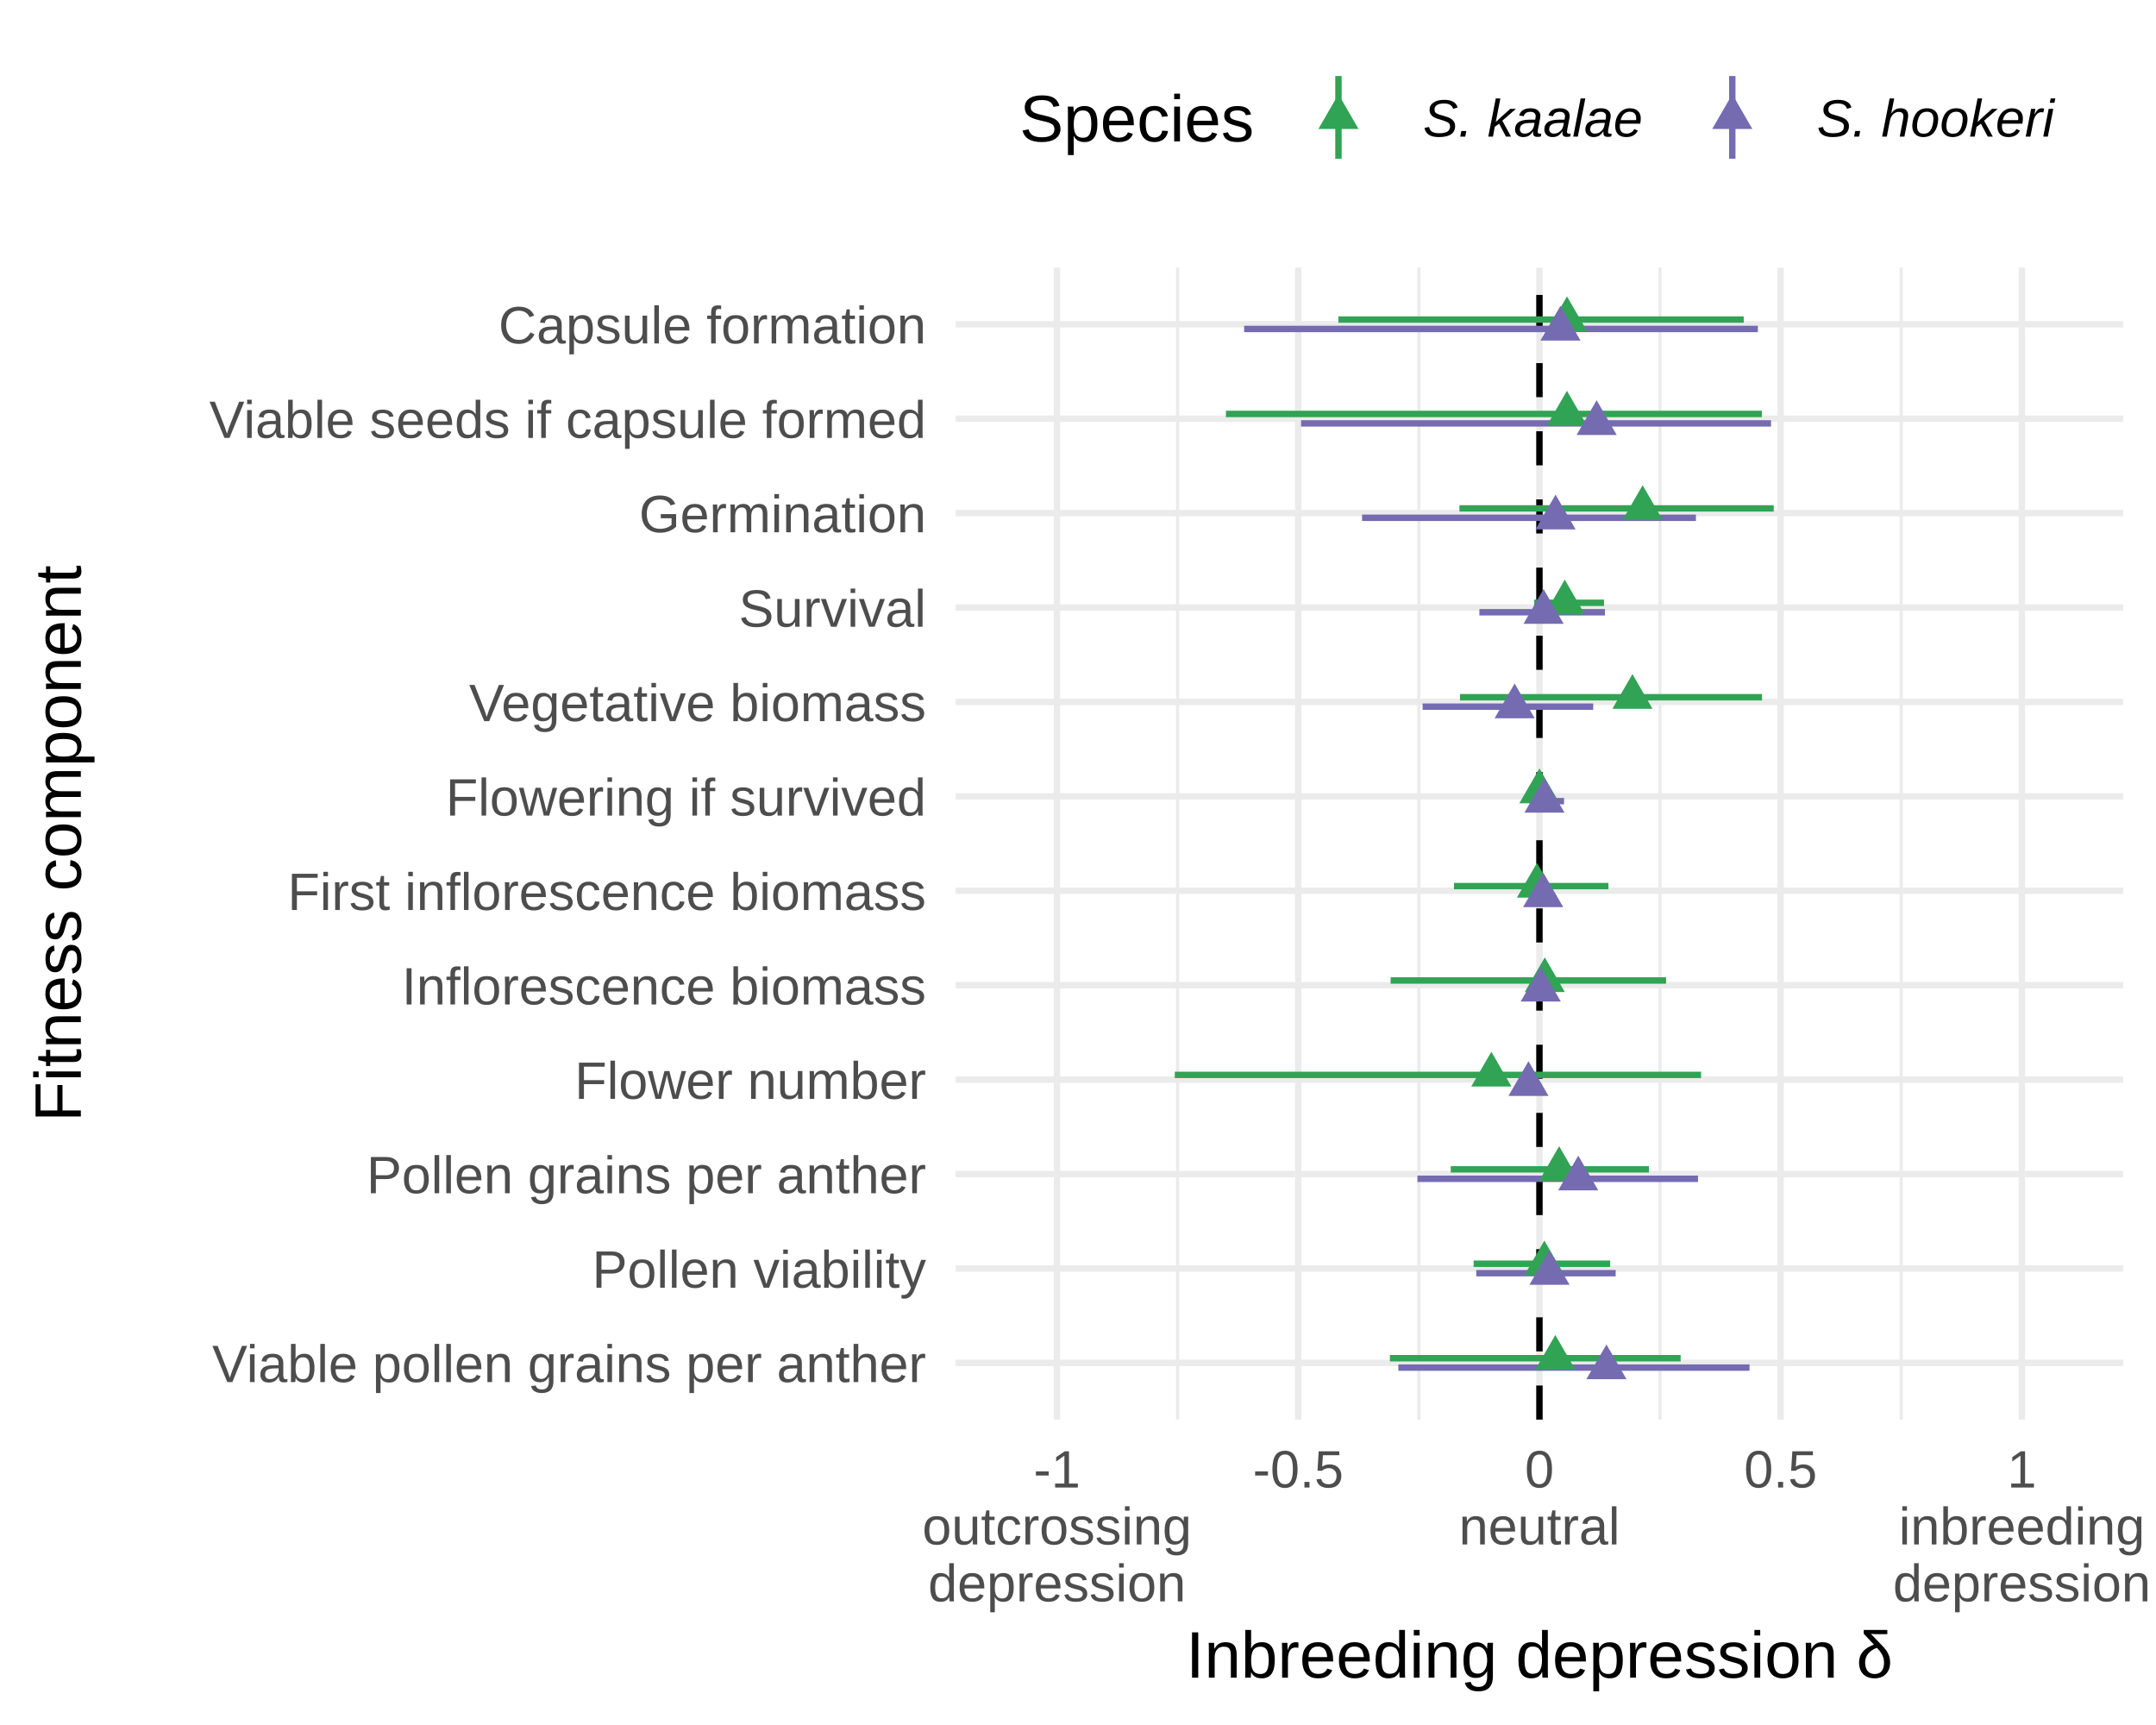
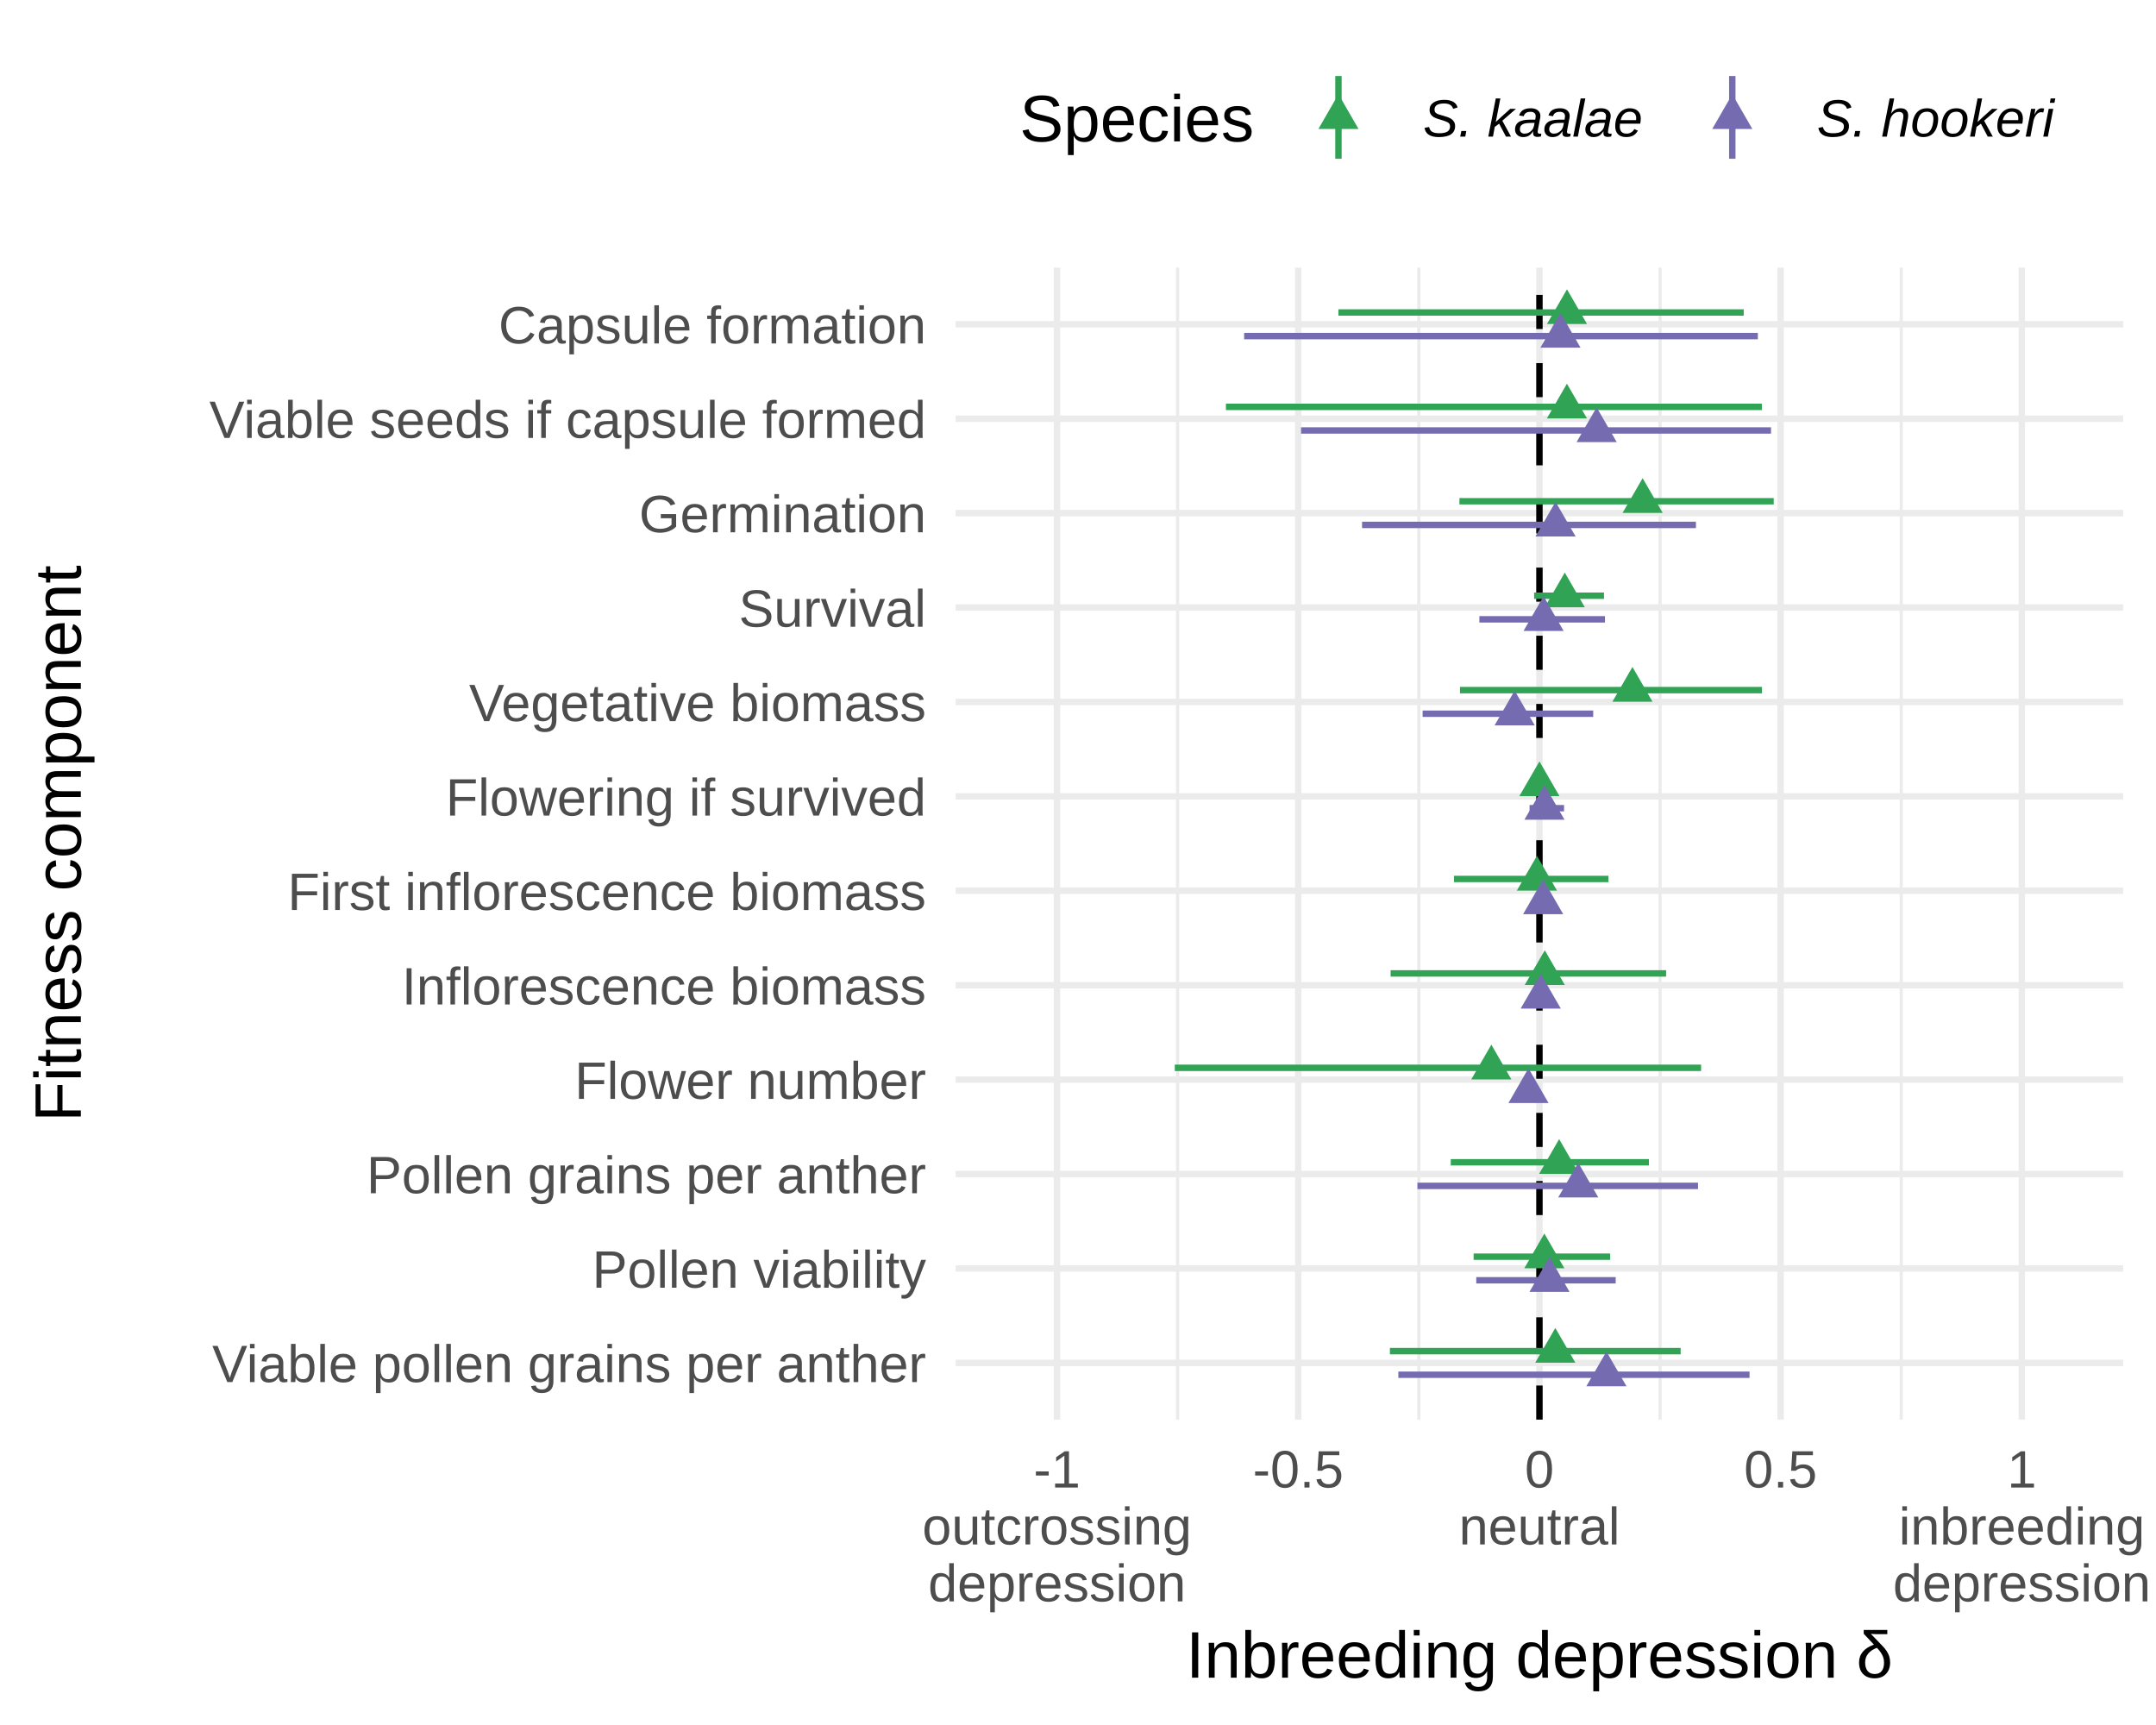
<svg xmlns="http://www.w3.org/2000/svg" class="svglite" width="360.00pt" height="288.00pt" viewBox="0 0 360.00 288.00">
  <defs>
    <style type="text/css">
    .svglite line, .svglite polyline, .svglite polygon, .svglite path, .svglite rect, .svglite circle {
      fill: none;
      stroke: #000000;
      stroke-linecap: round;
      stroke-linejoin: round;
      stroke-miterlimit: 10.00;
    }
  </style>
  </defs>
  <rect width="100%" height="100%" style="stroke: none; fill: #FFFFFF;" />
  <defs>
    <clipPath id="cpMC4wMHwzNjAuMDB8MC4wMHwyODguMDA=">
      <rect x="0.00" y="0.00" width="360.00" height="288.00" />
    </clipPath>
  </defs>
  <g clip-path="url(#cpMC4wMHwzNjAuMDB8MC4wMHwyODguMDA=)">
</g>
  <defs>
    <clipPath id="cpMTU5LjU3fDM1NC41Mnw0NC42OHwyMzcuMDE=">
      <rect x="159.57" y="44.68" width="194.95" height="192.33" />
    </clipPath>
  </defs>
  <g clip-path="url(#cpMTU5LjU3fDM1NC41Mnw0NC42OHwyMzcuMDE=)">
    <polyline points="196.63,237.01 196.63,44.68 " style="stroke-width: 0.53; stroke: #EBEBEB; stroke-linecap: butt;" />
    <polyline points="236.91,237.01 236.91,44.68 " style="stroke-width: 0.53; stroke: #EBEBEB; stroke-linecap: butt;" />
    <polyline points="277.19,237.01 277.19,44.68 " style="stroke-width: 0.53; stroke: #EBEBEB; stroke-linecap: butt;" />
    <polyline points="317.46,237.01 317.46,44.68 " style="stroke-width: 0.53; stroke: #EBEBEB; stroke-linecap: butt;" />
    <polyline points="159.57,227.55 354.52,227.55 " style="stroke-width: 1.07; stroke: #EBEBEB; stroke-linecap: butt;" />
    <polyline points="159.57,211.78 354.52,211.78 " style="stroke-width: 1.07; stroke: #EBEBEB; stroke-linecap: butt;" />
    <polyline points="159.57,196.02 354.52,196.02 " style="stroke-width: 1.07; stroke: #EBEBEB; stroke-linecap: butt;" />
    <polyline points="159.57,180.25 354.52,180.25 " style="stroke-width: 1.07; stroke: #EBEBEB; stroke-linecap: butt;" />
    <polyline points="159.57,164.49 354.52,164.49 " style="stroke-width: 1.07; stroke: #EBEBEB; stroke-linecap: butt;" />
    <polyline points="159.57,148.72 354.52,148.72 " style="stroke-width: 1.07; stroke: #EBEBEB; stroke-linecap: butt;" />
    <polyline points="159.57,132.96 354.52,132.96 " style="stroke-width: 1.07; stroke: #EBEBEB; stroke-linecap: butt;" />
    <polyline points="159.57,117.19 354.52,117.19 " style="stroke-width: 1.07; stroke: #EBEBEB; stroke-linecap: butt;" />
    <polyline points="159.57,101.43 354.52,101.43 " style="stroke-width: 1.07; stroke: #EBEBEB; stroke-linecap: butt;" />
    <polyline points="159.57,85.67 354.52,85.67 " style="stroke-width: 1.07; stroke: #EBEBEB; stroke-linecap: butt;" />
    <polyline points="159.57,69.90 354.52,69.90 " style="stroke-width: 1.07; stroke: #EBEBEB; stroke-linecap: butt;" />
    <polyline points="159.57,54.14 354.52,54.14 " style="stroke-width: 1.07; stroke: #EBEBEB; stroke-linecap: butt;" />
    <polyline points="176.49,237.01 176.49,44.68 " style="stroke-width: 1.07; stroke: #EBEBEB; stroke-linecap: butt;" />
    <polyline points="216.77,237.01 216.77,44.68 " style="stroke-width: 1.07; stroke: #EBEBEB; stroke-linecap: butt;" />
    <polyline points="257.05,237.01 257.05,44.68 " style="stroke-width: 1.07; stroke: #EBEBEB; stroke-linecap: butt;" />
    <polyline points="297.32,237.01 297.32,44.68 " style="stroke-width: 1.07; stroke: #EBEBEB; stroke-linecap: butt;" />
    <polyline points="337.60,237.01 337.60,44.68 " style="stroke-width: 1.07; stroke: #EBEBEB; stroke-linecap: butt;" />
    <line x1="257.05" y1="237.01" x2="257.05" y2="44.68" style="stroke-width: 1.07; stroke-dasharray: 5.69,5.69; stroke-linecap: butt;" />
-     <line x1="223.48" y1="53.35" x2="291.16" y2="53.35" style="stroke-width: 1.07; stroke: #31A354; stroke-linecap: butt;" />
-     <line x1="207.74" y1="54.92" x2="293.52" y2="54.92" style="stroke-width: 1.07; stroke: #756BB1; stroke-linecap: butt;" />
-     <line x1="204.70" y1="69.11" x2="294.19" y2="69.11" style="stroke-width: 1.07; stroke: #31A354; stroke-linecap: butt;" />
-     <line x1="217.25" y1="70.69" x2="295.72" y2="70.69" style="stroke-width: 1.07; stroke: #756BB1; stroke-linecap: butt;" />
-     <line x1="243.69" y1="84.88" x2="296.17" y2="84.88" style="stroke-width: 1.07; stroke: #31A354; stroke-linecap: butt;" />
-     <line x1="227.43" y1="86.45" x2="283.18" y2="86.45" style="stroke-width: 1.07; stroke: #756BB1; stroke-linecap: butt;" />
-     <line x1="256.16" y1="100.64" x2="267.83" y2="100.64" style="stroke-width: 1.07; stroke: #31A354; stroke-linecap: butt;" />
-     <line x1="247.02" y1="102.22" x2="267.99" y2="102.22" style="stroke-width: 1.07; stroke: #756BB1; stroke-linecap: butt;" />
-     <line x1="243.78" y1="116.41" x2="294.21" y2="116.41" style="stroke-width: 1.07; stroke: #31A354; stroke-linecap: butt;" />
-     <line x1="237.54" y1="117.98" x2="266.03" y2="117.98" style="stroke-width: 1.07; stroke: #756BB1; stroke-linecap: butt;" />
-     <line x1="255.40" y1="133.75" x2="261.16" y2="133.75" style="stroke-width: 1.07; stroke: #756BB1; stroke-linecap: butt;" />
-     <line x1="242.78" y1="147.94" x2="268.57" y2="147.94" style="stroke-width: 1.07; stroke: #31A354; stroke-linecap: butt;" />
-     <line x1="232.20" y1="163.70" x2="278.20" y2="163.70" style="stroke-width: 1.07; stroke: #31A354; stroke-linecap: butt;" />
-     <line x1="196.16" y1="179.46" x2="284.04" y2="179.46" style="stroke-width: 1.07; stroke: #31A354; stroke-linecap: butt;" />
-     <line x1="242.24" y1="195.23" x2="275.33" y2="195.23" style="stroke-width: 1.07; stroke: #31A354; stroke-linecap: butt;" />
-     <line x1="236.68" y1="196.81" x2="283.53" y2="196.81" style="stroke-width: 1.07; stroke: #756BB1; stroke-linecap: butt;" />
-     <line x1="246.06" y1="210.99" x2="268.86" y2="210.99" style="stroke-width: 1.07; stroke: #31A354; stroke-linecap: butt;" />
-     <line x1="246.50" y1="212.57" x2="269.78" y2="212.57" style="stroke-width: 1.07; stroke: #756BB1; stroke-linecap: butt;" />
-     <line x1="232.08" y1="226.76" x2="280.63" y2="226.76" style="stroke-width: 1.07; stroke: #31A354; stroke-linecap: butt;" />
-     <line x1="233.49" y1="228.33" x2="292.13" y2="228.33" style="stroke-width: 1.07; stroke: #756BB1; stroke-linecap: butt;" />
-     <polygon points="261.65,49.48 265.00,55.28 258.30,55.28 " style="stroke-width: 0.71; stroke: none; fill: #31A354;" />
-     <polygon points="260.56,51.05 263.91,56.86 257.21,56.86 " style="stroke-width: 0.71; stroke: none; fill: #756BB1;" />
-     <polygon points="261.64,65.24 264.99,71.05 258.29,71.05 " style="stroke-width: 0.71; stroke: none; fill: #31A354;" />
-     <polygon points="266.60,66.82 269.95,72.62 263.25,72.62 " style="stroke-width: 0.71; stroke: none; fill: #756BB1;" />
-     <polygon points="274.28,81.01 277.63,86.81 270.93,86.81 " style="stroke-width: 0.71; stroke: none; fill: #31A354;" />
-     <polygon points="259.74,82.58 263.09,88.39 256.39,88.39 " style="stroke-width: 0.71; stroke: none; fill: #756BB1;" />
-     <polygon points="261.28,96.77 264.63,102.58 257.93,102.58 " style="stroke-width: 0.71; stroke: none; fill: #31A354;" />
-     <polygon points="257.74,98.35 261.09,104.15 254.39,104.15 " style="stroke-width: 0.71; stroke: none; fill: #756BB1;" />
-     <polygon points="272.58,112.54 275.93,118.34 269.23,118.34 " style="stroke-width: 0.71; stroke: none; fill: #31A354;" />
-     <polygon points="252.91,114.11 256.26,119.92 249.56,119.92 " style="stroke-width: 0.71; stroke: none; fill: #756BB1;" />
-     <polygon points="257.05,128.30 260.40,134.11 253.69,134.11 " style="stroke-width: 0.71; stroke: none; fill: #31A354;" />
-     <polygon points="257.89,129.88 261.24,135.68 254.54,135.68 " style="stroke-width: 0.71; stroke: none; fill: #756BB1;" />
-     <polygon points="256.63,144.07 259.98,149.87 253.28,149.87 " style="stroke-width: 0.71; stroke: none; fill: #31A354;" />
-     <polygon points="257.67,145.64 261.02,151.45 254.32,151.45 " style="stroke-width: 0.71; stroke: none; fill: #756BB1;" />
-     <polygon points="257.94,159.83 261.29,165.63 254.59,165.63 " style="stroke-width: 0.71; stroke: none; fill: #31A354;" />
-     <polygon points="257.27,161.41 260.62,167.21 253.91,167.21 " style="stroke-width: 0.71; stroke: none; fill: #756BB1;" />
-     <polygon points="249.02,175.59 252.37,181.40 245.66,181.40 " style="stroke-width: 0.71; stroke: none; fill: #31A354;" />
-     <polygon points="255.22,177.17 258.57,182.98 251.87,182.98 " style="stroke-width: 0.71; stroke: none; fill: #756BB1;" />
-     <polygon points="260.34,191.36 263.69,197.16 256.99,197.16 " style="stroke-width: 0.71; stroke: none; fill: #31A354;" />
-     <polygon points="263.53,192.94 266.88,198.74 260.18,198.74 " style="stroke-width: 0.71; stroke: none; fill: #756BB1;" />
-     <polygon points="257.87,207.12 261.22,212.93 254.52,212.93 " style="stroke-width: 0.71; stroke: none; fill: #31A354;" />
-     <polygon points="258.73,208.70 262.08,214.50 255.38,214.50 " style="stroke-width: 0.71; stroke: none; fill: #756BB1;" />
-     <polygon points="259.70,222.89 263.05,228.69 256.35,228.69 " style="stroke-width: 0.71; stroke: none; fill: #31A354;" />
-     <polygon points="268.24,224.47 271.59,230.27 264.88,230.27 " style="stroke-width: 0.71; stroke: none; fill: #756BB1;" />
+     <line x1="223.48" y1="52.17" x2="291.16" y2="52.17" style="stroke-width: 1.07; stroke: #31A354; stroke-linecap: butt;" />
+     <line x1="207.74" y1="56.11" x2="293.52" y2="56.11" style="stroke-width: 1.07; stroke: #756BB1; stroke-linecap: butt;" />
+     <line x1="204.70" y1="67.93" x2="294.19" y2="67.93" style="stroke-width: 1.07; stroke: #31A354; stroke-linecap: butt;" />
+     <line x1="217.25" y1="71.87" x2="295.72" y2="71.87" style="stroke-width: 1.07; stroke: #756BB1; stroke-linecap: butt;" />
+     <line x1="243.69" y1="83.69" x2="296.17" y2="83.69" style="stroke-width: 1.07; stroke: #31A354; stroke-linecap: butt;" />
+     <line x1="227.43" y1="87.64" x2="283.18" y2="87.64" style="stroke-width: 1.07; stroke: #756BB1; stroke-linecap: butt;" />
+     <line x1="256.16" y1="99.46" x2="267.83" y2="99.46" style="stroke-width: 1.07; stroke: #31A354; stroke-linecap: butt;" />
+     <line x1="247.02" y1="103.40" x2="267.99" y2="103.40" style="stroke-width: 1.07; stroke: #756BB1; stroke-linecap: butt;" />
+     <line x1="243.78" y1="115.22" x2="294.21" y2="115.22" style="stroke-width: 1.07; stroke: #31A354; stroke-linecap: butt;" />
+     <line x1="237.54" y1="119.16" x2="266.03" y2="119.16" style="stroke-width: 1.07; stroke: #756BB1; stroke-linecap: butt;" />
+     <line x1="255.40" y1="134.93" x2="261.16" y2="134.93" style="stroke-width: 1.07; stroke: #756BB1; stroke-linecap: butt;" />
+     <line x1="242.78" y1="146.75" x2="268.57" y2="146.75" style="stroke-width: 1.07; stroke: #31A354; stroke-linecap: butt;" />
+     <line x1="232.20" y1="162.52" x2="278.20" y2="162.52" style="stroke-width: 1.07; stroke: #31A354; stroke-linecap: butt;" />
+     <line x1="196.16" y1="178.28" x2="284.04" y2="178.28" style="stroke-width: 1.07; stroke: #31A354; stroke-linecap: butt;" />
+     <line x1="242.24" y1="194.05" x2="275.33" y2="194.05" style="stroke-width: 1.07; stroke: #31A354; stroke-linecap: butt;" />
+     <line x1="236.68" y1="197.99" x2="283.53" y2="197.99" style="stroke-width: 1.07; stroke: #756BB1; stroke-linecap: butt;" />
+     <line x1="246.06" y1="209.81" x2="268.86" y2="209.81" style="stroke-width: 1.07; stroke: #31A354; stroke-linecap: butt;" />
+     <line x1="246.50" y1="213.75" x2="269.78" y2="213.75" style="stroke-width: 1.07; stroke: #756BB1; stroke-linecap: butt;" />
+     <line x1="232.08" y1="225.58" x2="280.63" y2="225.58" style="stroke-width: 1.07; stroke: #31A354; stroke-linecap: butt;" />
+     <line x1="233.49" y1="229.52" x2="292.13" y2="229.52" style="stroke-width: 1.07; stroke: #756BB1; stroke-linecap: butt;" />
+     <polygon points="261.65,48.30 265.00,54.10 258.30,54.10 " style="stroke-width: 0.71; stroke: none; fill: #31A354;" />
+     <polygon points="260.56,52.24 263.91,58.04 257.21,58.04 " style="stroke-width: 0.71; stroke: none; fill: #756BB1;" />
+     <polygon points="261.64,64.06 264.99,69.86 258.29,69.86 " style="stroke-width: 0.71; stroke: none; fill: #31A354;" />
+     <polygon points="266.60,68.00 269.95,73.81 263.25,73.81 " style="stroke-width: 0.71; stroke: none; fill: #756BB1;" />
+     <polygon points="274.28,79.83 277.63,85.63 270.93,85.63 " style="stroke-width: 0.71; stroke: none; fill: #31A354;" />
+     <polygon points="259.74,83.77 263.09,89.57 256.39,89.57 " style="stroke-width: 0.71; stroke: none; fill: #756BB1;" />
+     <polygon points="261.28,95.59 264.63,101.39 257.93,101.39 " style="stroke-width: 0.71; stroke: none; fill: #31A354;" />
+     <polygon points="257.74,99.53 261.09,105.34 254.39,105.34 " style="stroke-width: 0.71; stroke: none; fill: #756BB1;" />
+     <polygon points="272.58,111.35 275.93,117.16 269.23,117.16 " style="stroke-width: 0.71; stroke: none; fill: #31A354;" />
+     <polygon points="252.91,115.30 256.26,121.10 249.56,121.10 " style="stroke-width: 0.71; stroke: none; fill: #756BB1;" />
+     <polygon points="257.05,127.12 260.40,132.92 253.69,132.92 " style="stroke-width: 0.71; stroke: none; fill: #31A354;" />
+     <polygon points="257.89,131.06 261.24,136.86 254.54,136.86 " style="stroke-width: 0.71; stroke: none; fill: #756BB1;" />
+     <polygon points="256.63,142.88 259.98,148.69 253.28,148.69 " style="stroke-width: 0.71; stroke: none; fill: #31A354;" />
+     <polygon points="257.67,146.82 261.02,152.63 254.32,152.63 " style="stroke-width: 0.71; stroke: none; fill: #756BB1;" />
+     <polygon points="257.94,158.65 261.29,164.45 254.59,164.45 " style="stroke-width: 0.71; stroke: none; fill: #31A354;" />
+     <polygon points="257.27,162.59 260.62,168.39 253.91,168.39 " style="stroke-width: 0.71; stroke: none; fill: #756BB1;" />
+     <polygon points="249.02,174.41 252.37,180.22 245.66,180.22 " style="stroke-width: 0.71; stroke: none; fill: #31A354;" />
+     <polygon points="255.22,178.35 258.57,184.16 251.87,184.16 " style="stroke-width: 0.71; stroke: none; fill: #756BB1;" />
+     <polygon points="260.34,190.18 263.69,195.98 256.99,195.98 " style="stroke-width: 0.71; stroke: none; fill: #31A354;" />
+     <polygon points="263.53,194.12 266.88,199.92 260.18,199.92 " style="stroke-width: 0.71; stroke: none; fill: #756BB1;" />
+     <polygon points="257.87,205.94 261.22,211.75 254.52,211.75 " style="stroke-width: 0.71; stroke: none; fill: #31A354;" />
+     <polygon points="258.73,209.88 262.08,215.69 255.38,215.69 " style="stroke-width: 0.71; stroke: none; fill: #756BB1;" />
+     <polygon points="259.70,221.71 263.05,227.51 256.35,227.51 " style="stroke-width: 0.71; stroke: none; fill: #31A354;" />
+     <polygon points="268.24,225.65 271.59,231.45 264.88,231.45 " style="stroke-width: 0.71; stroke: none; fill: #756BB1;" />
  </g>
  <g clip-path="url(#cpMC4wMHwzNjAuMDB8MC4wMHwyODguMDA=)">
    <text x="154.64" y="230.75" text-anchor="end" style="font-size: 8.80px; fill: #4D4D4D; font-family: Arial;" textLength="135.98px" lengthAdjust="spacingAndGlyphs">Viable pollen grains per anther</text>
    <text x="154.64" y="214.99" text-anchor="end" style="font-size: 8.80px; fill: #4D4D4D; font-family: Arial;" textLength="63.68px" lengthAdjust="spacingAndGlyphs">Pollen viability</text>
    <text x="154.64" y="199.22" text-anchor="end" style="font-size: 8.80px; fill: #4D4D4D; font-family: Arial;" textLength="105.47px" lengthAdjust="spacingAndGlyphs">Pollen grains per anther</text>
    <text x="154.64" y="183.46" text-anchor="end" style="font-size: 8.80px; fill: #4D4D4D; font-family: Arial;" textLength="66.24px" lengthAdjust="spacingAndGlyphs">Flower number</text>
    <text x="154.64" y="167.70" text-anchor="end" style="font-size: 8.80px; fill: #4D4D4D; font-family: Arial;" textLength="97.94px" lengthAdjust="spacingAndGlyphs">Inflorescence biomass</text>
    <text x="154.64" y="151.93" text-anchor="end" style="font-size: 8.80px; fill: #4D4D4D; font-family: Arial;" textLength="119.11px" lengthAdjust="spacingAndGlyphs">First inflorescence biomass</text>
    <text x="154.64" y="136.17" text-anchor="end" style="font-size: 8.80px; fill: #4D4D4D; font-family: Arial;" textLength="91.49px" lengthAdjust="spacingAndGlyphs">Flowering if survived</text>
    <text x="154.64" y="120.40" text-anchor="end" style="font-size: 8.80px; fill: #4D4D4D; font-family: Arial;" textLength="86.46px" lengthAdjust="spacingAndGlyphs">Vegetative biomass</text>
    <text x="154.64" y="104.64" text-anchor="end" style="font-size: 8.80px; fill: #4D4D4D; font-family: Arial;" textLength="35.47px" lengthAdjust="spacingAndGlyphs">Survival</text>
    <text x="154.64" y="88.87" text-anchor="end" style="font-size: 8.80px; fill: #4D4D4D; font-family: Arial;" textLength="54.53px" lengthAdjust="spacingAndGlyphs">Germination</text>
    <text x="154.64" y="73.11" text-anchor="end" style="font-size: 8.80px; fill: #4D4D4D; font-family: Arial;" textLength="134.78px" lengthAdjust="spacingAndGlyphs">Viable seeds if capsule formed</text>
    <text x="154.64" y="57.34" text-anchor="end" style="font-size: 8.80px; fill: #4D4D4D; font-family: Arial;" textLength="80.70px" lengthAdjust="spacingAndGlyphs">Capsule formation</text>
    <text x="176.49" y="248.35" text-anchor="middle" style="font-size: 8.80px; fill: #4D4D4D; font-family: Arial;" textLength="8.77px" lengthAdjust="spacingAndGlyphs">-1</text>
    <text x="176.49" y="257.86" text-anchor="middle" style="font-size: 8.80px; fill: #4D4D4D; font-family: Arial;" textLength="50.83px" lengthAdjust="spacingAndGlyphs">outcrossing</text>
    <text x="176.49" y="267.36" text-anchor="middle" style="font-size: 8.80px; fill: #4D4D4D; font-family: Arial;" textLength="48.00px" lengthAdjust="spacingAndGlyphs">depression</text>
    <text x="216.77" y="248.35" text-anchor="middle" style="font-size: 8.80px; fill: #4D4D4D; font-family: Arial;" textLength="17.16px" lengthAdjust="spacingAndGlyphs">-0.5</text>
    <text x="257.05" y="248.35" text-anchor="middle" style="font-size: 8.80px; fill: #4D4D4D; font-family: Arial;" textLength="5.59px" lengthAdjust="spacingAndGlyphs">0</text>
    <text x="257.05" y="257.86" text-anchor="middle" style="font-size: 8.80px; fill: #4D4D4D; font-family: Arial;" textLength="31.46px" lengthAdjust="spacingAndGlyphs">neutral</text>
    <text x="297.32" y="248.35" text-anchor="middle" style="font-size: 8.80px; fill: #4D4D4D; font-family: Arial;" textLength="13.98px" lengthAdjust="spacingAndGlyphs">0.5</text>
    <text x="337.60" y="248.35" text-anchor="middle" style="font-size: 8.80px; fill: #4D4D4D; font-family: Arial;" textLength="5.59px" lengthAdjust="spacingAndGlyphs">1</text>
    <text x="337.60" y="257.86" text-anchor="middle" style="font-size: 8.80px; fill: #4D4D4D; font-family: Arial;" textLength="47.05px" lengthAdjust="spacingAndGlyphs">inbreeding</text>
    <text x="337.60" y="267.36" text-anchor="middle" style="font-size: 8.80px; fill: #4D4D4D; font-family: Arial;" textLength="48.00px" lengthAdjust="spacingAndGlyphs">depression</text>
    <text x="257.05" y="280.10" text-anchor="middle" style="font-size: 11.00px; font-family: Arial;" textLength="132.75px" lengthAdjust="spacingAndGlyphs">Inbreeding depression δ</text>
    <text transform="translate(13.50,140.84) rotate(-90)" text-anchor="middle" style="font-size: 11.00px; font-family: Arial;" textLength="103.83px" lengthAdjust="spacingAndGlyphs">Fitness component</text>
    <text x="170.25" y="23.61" style="font-size: 11.00px; font-family: Arial;" textLength="42.34px" lengthAdjust="spacingAndGlyphs">Species</text>
    <line x1="223.49" y1="26.51" x2="223.49" y2="12.69" style="stroke-width: 1.07; stroke: #31A354; stroke-linecap: butt;" />
    <polygon points="223.49,15.73 226.84,21.53 220.14,21.53 " style="stroke-width: 0.71; stroke: none; fill: #31A354;" />
    <line x1="289.25" y1="26.51" x2="289.25" y2="12.69" style="stroke-width: 1.07; stroke: #756BB1; stroke-linecap: butt;" />
    <polygon points="289.25,15.73 292.60,21.53 285.90,21.53 " style="stroke-width: 0.71; stroke: none; fill: #756BB1;" />
    <text x="237.61" y="22.81" style="font-size: 8.80px; font-style: italic; font-family: Arial;" textLength="40.31px" lengthAdjust="spacingAndGlyphs">S. kaalae</text>
    <text x="303.37" y="22.81" style="font-size: 8.80px; font-style: italic; font-family: Arial;" textLength="44.09px" lengthAdjust="spacingAndGlyphs">S. hookeri</text>
  </g>
</svg>
